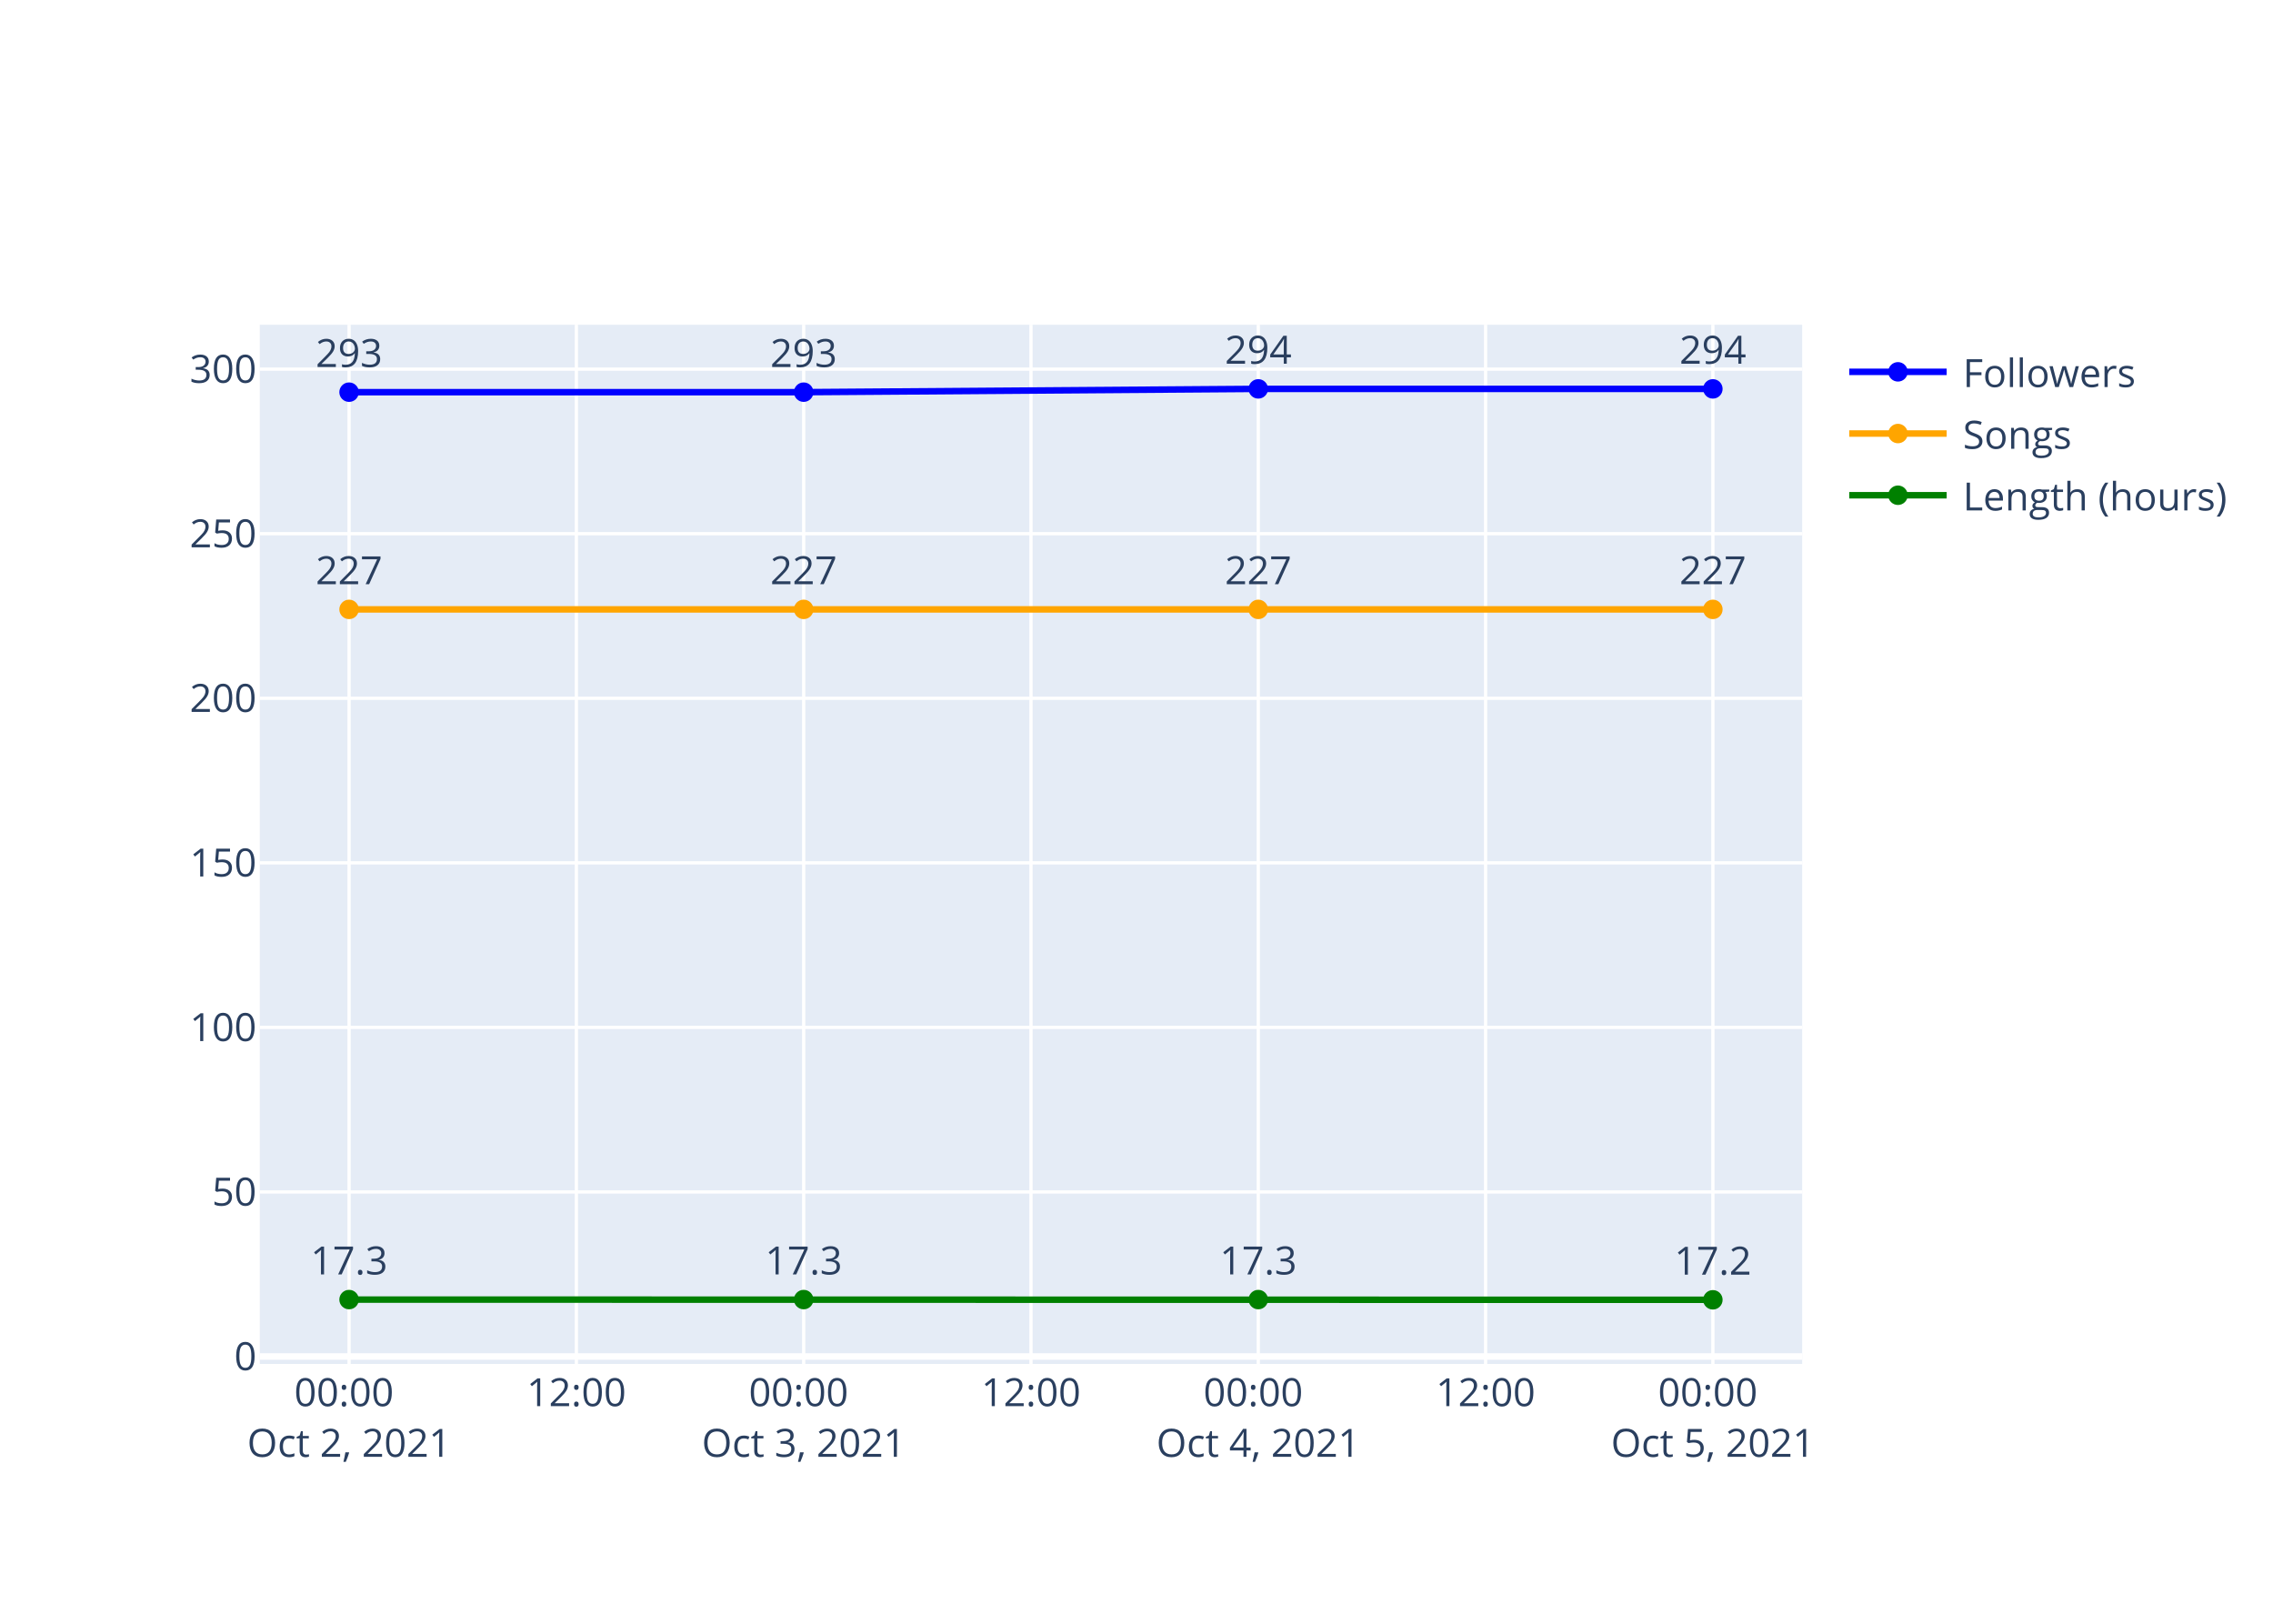
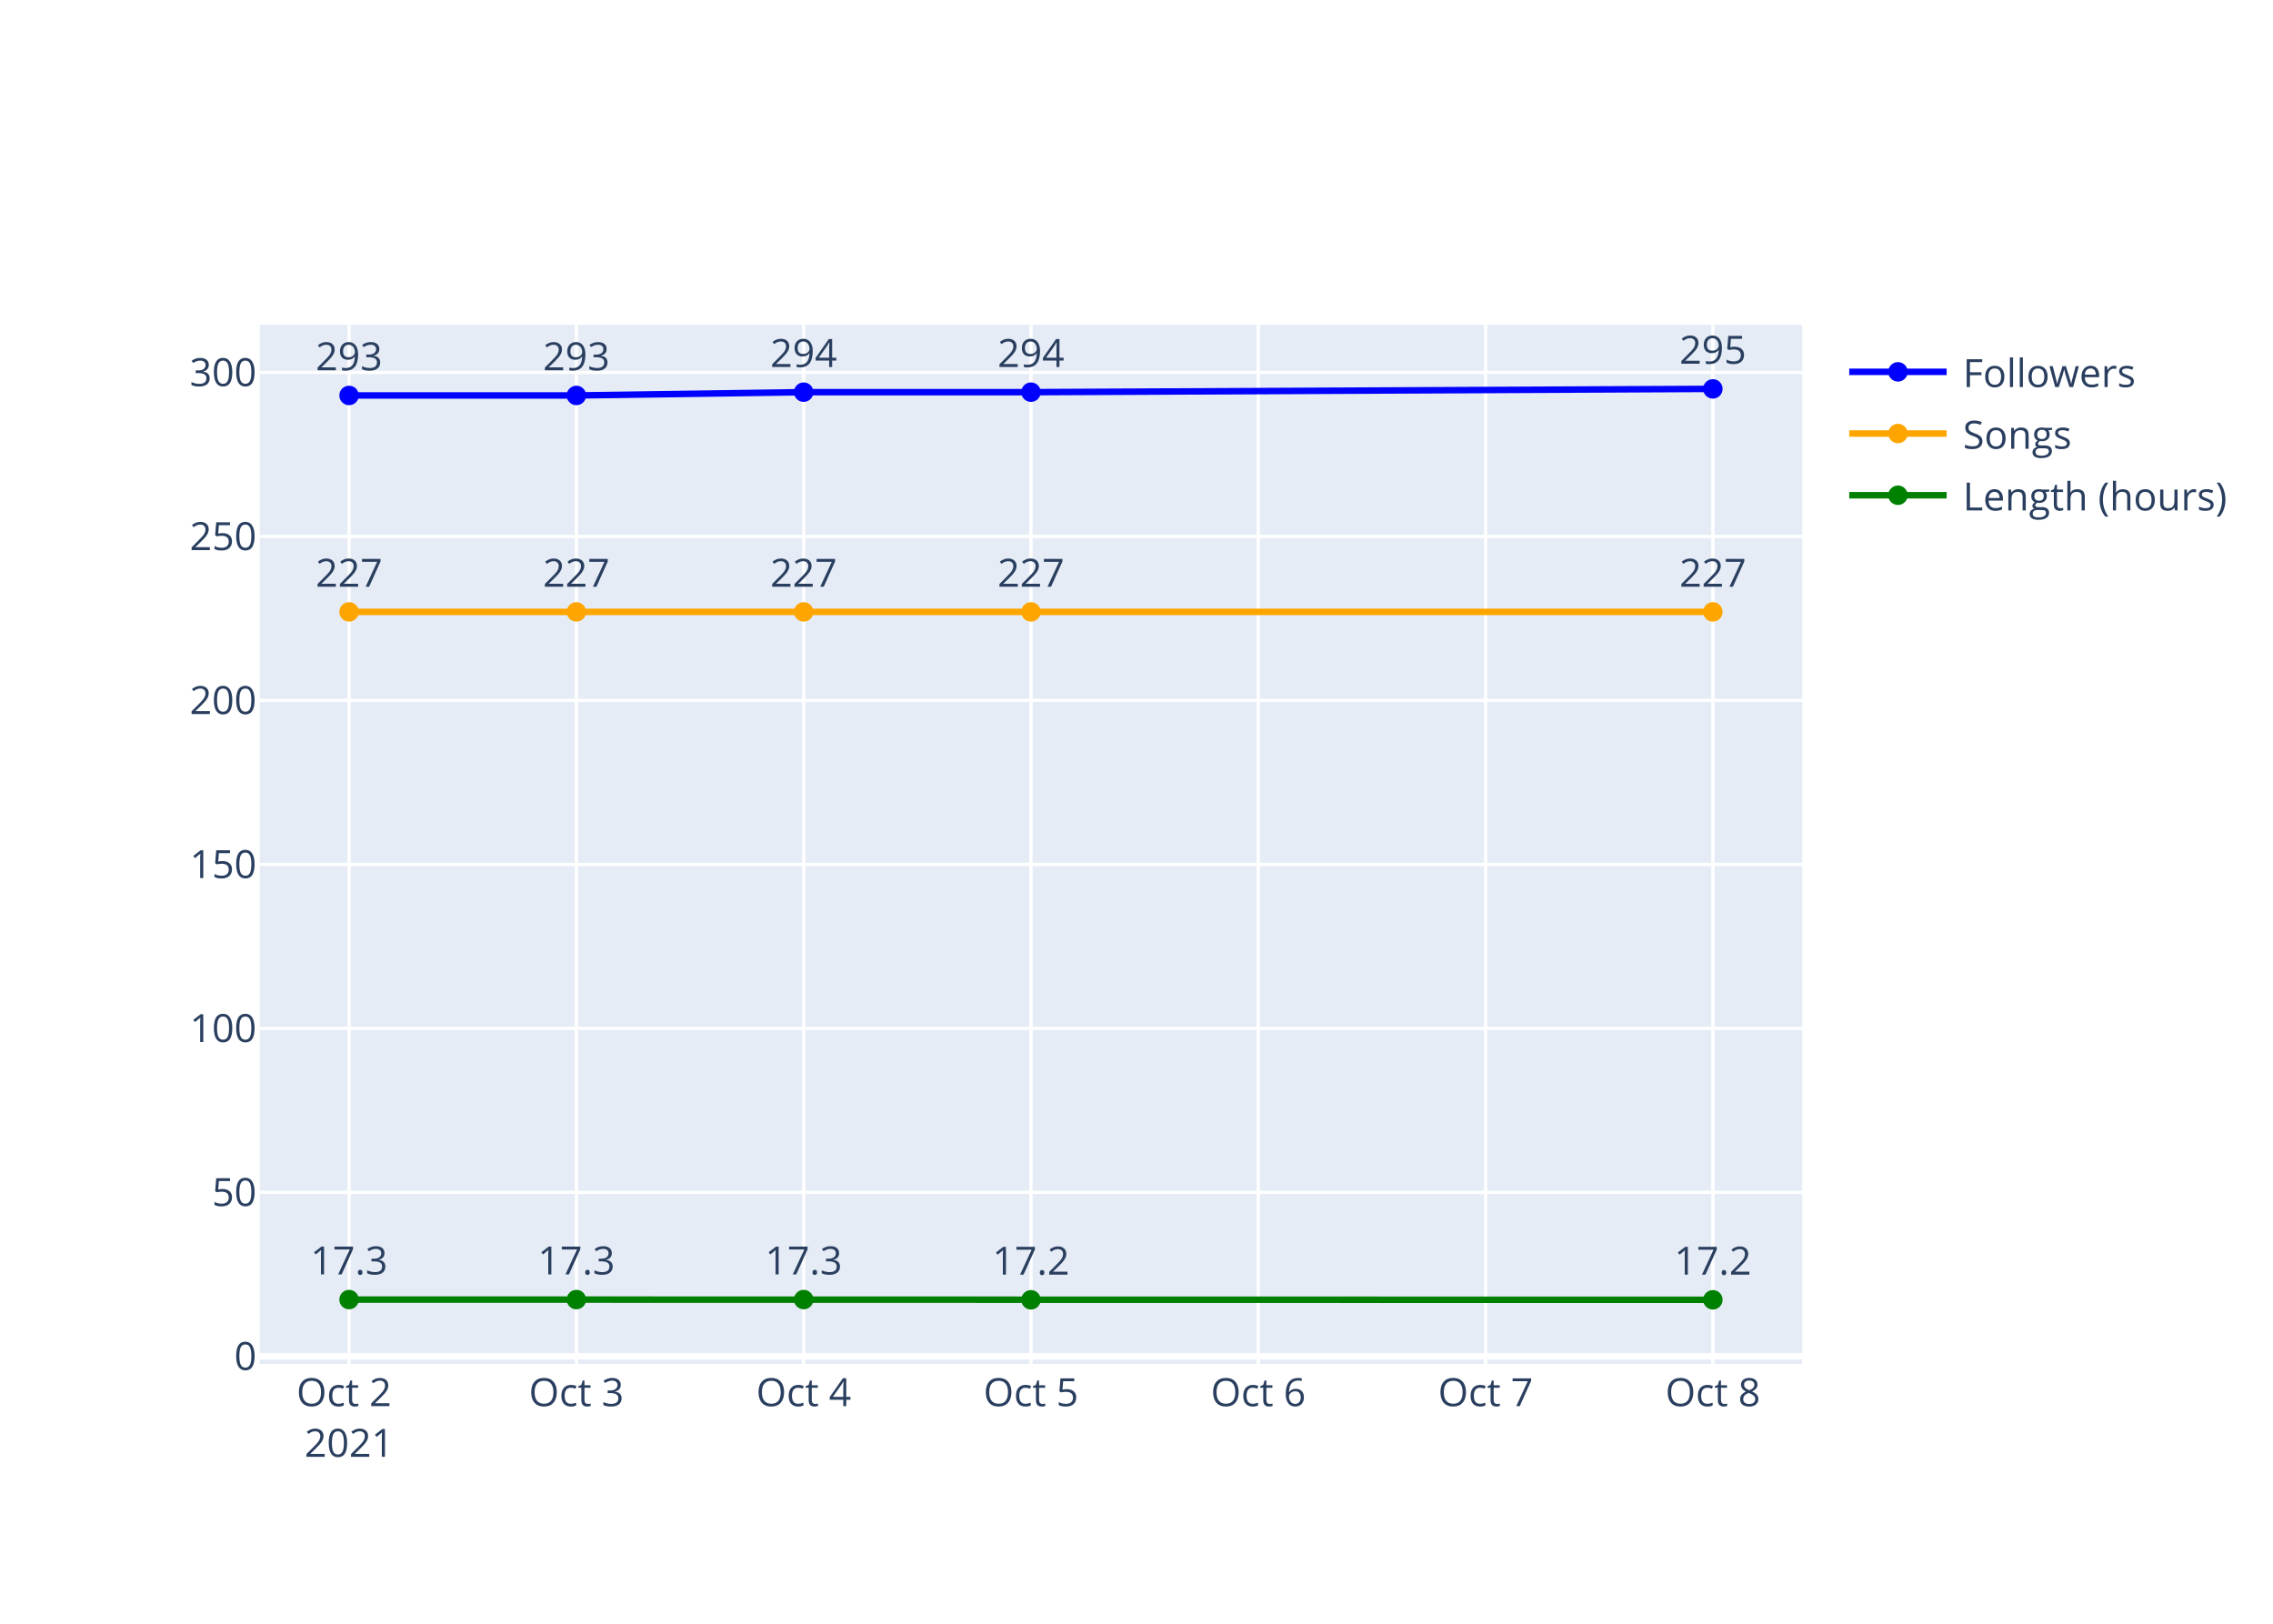
<svg xmlns="http://www.w3.org/2000/svg" class="main-svg" width="700" height="500" style="" viewBox="0 0 700 500">
  <rect x="0" y="0" width="700" height="500" style="fill: rgb(255, 255, 255); fill-opacity: 1;" />
-   <defs id="defs-139ebc">
+   <defs id="defs-01e454">
    <g class="clips">
-       <clipPath id="clip139ebcxyplot" class="plotclip">
+       <clipPath id="clip01e454xyplot" class="plotclip">
        <rect width="475" height="320" />
      </clipPath>
-       <clipPath class="axesclip" id="clip139ebcx">
+       <clipPath class="axesclip" id="clip01e454x">
        <rect x="80" y="0" width="475" height="500" />
      </clipPath>
-       <clipPath class="axesclip" id="clip139ebcy">
+       <clipPath class="axesclip" id="clip01e454y">
        <rect x="0" y="100" width="700" height="320" />
      </clipPath>
-       <clipPath class="axesclip" id="clip139ebcxy">
+       <clipPath class="axesclip" id="clip01e454xy">
        <rect x="80" y="100" width="475" height="320" />
      </clipPath>
    </g>
    <g class="gradients" />
    <g class="patterns" />
  </defs>
  <g class="bglayer">
    <rect class="bg" x="80" y="100" width="475" height="320" style="fill: rgb(229, 236, 246); fill-opacity: 1; stroke-width: 0;" />
  </g>
  <g class="layer-below">
    <g class="imagelayer" />
    <g class="shapelayer" />
  </g>
  <g class="cartesianlayer">
    <g class="subplot xy">
      <g class="layer-subplot">
        <g class="shapelayer" />
        <g class="imagelayer" />
      </g>
      <g class="gridlayer">
        <g class="x">
          <path class="xgrid crisp" transform="translate(107.5,0)" d="M0,100v320" style="stroke: rgb(255, 255, 255); stroke-opacity: 1; stroke-width: 1px;" />
          <path class="xgrid crisp" transform="translate(177.5,0)" d="M0,100v320" style="stroke: rgb(255, 255, 255); stroke-opacity: 1; stroke-width: 1px;" />
          <path class="xgrid crisp" transform="translate(247.5,0)" d="M0,100v320" style="stroke: rgb(255, 255, 255); stroke-opacity: 1; stroke-width: 1px;" />
          <path class="xgrid crisp" transform="translate(317.5,0)" d="M0,100v320" style="stroke: rgb(255, 255, 255); stroke-opacity: 1; stroke-width: 1px;" />
          <path class="xgrid crisp" transform="translate(387.5,0)" d="M0,100v320" style="stroke: rgb(255, 255, 255); stroke-opacity: 1; stroke-width: 1px;" />
          <path class="xgrid crisp" transform="translate(457.5,0)" d="M0,100v320" style="stroke: rgb(255, 255, 255); stroke-opacity: 1; stroke-width: 1px;" />
          <path class="xgrid crisp" transform="translate(527.5,0)" d="M0,100v320" style="stroke: rgb(255, 255, 255); stroke-opacity: 1; stroke-width: 1px;" />
        </g>
        <g class="y">
-           <path class="ygrid crisp" transform="translate(0,367.04)" d="M80,0h475" style="stroke: rgb(255, 255, 255); stroke-opacity: 1; stroke-width: 1px;" />
-           <path class="ygrid crisp" transform="translate(0,316.37)" d="M80,0h475" style="stroke: rgb(255, 255, 255); stroke-opacity: 1; stroke-width: 1px;" />
-           <path class="ygrid crisp" transform="translate(0,265.69)" d="M80,0h475" style="stroke: rgb(255, 255, 255); stroke-opacity: 1; stroke-width: 1px;" />
-           <path class="ygrid crisp" transform="translate(0,215.02)" d="M80,0h475" style="stroke: rgb(255, 255, 255); stroke-opacity: 1; stroke-width: 1px;" />
-           <path class="ygrid crisp" transform="translate(0,164.34)" d="M80,0h475" style="stroke: rgb(255, 255, 255); stroke-opacity: 1; stroke-width: 1px;" />
-           <path class="ygrid crisp" transform="translate(0,113.67)" d="M80,0h475" style="stroke: rgb(255, 255, 255); stroke-opacity: 1; stroke-width: 1px;" />
+           <path class="ygrid crisp" transform="translate(0,367.16)" d="M80,0h475" style="stroke: rgb(255, 255, 255); stroke-opacity: 1; stroke-width: 1px;" />
+           <path class="ygrid crisp" transform="translate(0,316.67)" d="M80,0h475" style="stroke: rgb(255, 255, 255); stroke-opacity: 1; stroke-width: 1px;" />
+           <path class="ygrid crisp" transform="translate(0,266.18)" d="M80,0h475" style="stroke: rgb(255, 255, 255); stroke-opacity: 1; stroke-width: 1px;" />
+           <path class="ygrid crisp" transform="translate(0,215.68)" d="M80,0h475" style="stroke: rgb(255, 255, 255); stroke-opacity: 1; stroke-width: 1px;" />
+           <path class="ygrid crisp" transform="translate(0,165.19)" d="M80,0h475" style="stroke: rgb(255, 255, 255); stroke-opacity: 1; stroke-width: 1px;" />
+           <path class="ygrid crisp" transform="translate(0,114.7)" d="M80,0h475" style="stroke: rgb(255, 255, 255); stroke-opacity: 1; stroke-width: 1px;" />
        </g>
      </g>
      <g class="zerolinelayer">
-         <path class="yzl zl crisp" transform="translate(0,417.71)" d="M80,0h475" style="stroke: rgb(255, 255, 255); stroke-opacity: 1; stroke-width: 2px;" />
+         <path class="yzl zl crisp" transform="translate(0,417.65)" d="M80,0h475" style="stroke: rgb(255, 255, 255); stroke-opacity: 1; stroke-width: 2px;" />
      </g>
      <path class="xlines-below" />
      <path class="ylines-below" />
      <g class="overlines-below" />
      <g class="xaxislayer-below" />
      <g class="yaxislayer-below" />
      <g class="overaxes-below" />
-       <g class="plot" transform="translate(80,100)" clip-path="url(#clip139ebcxyplot)">
+       <g class="plot" transform="translate(80,100)" clip-path="url(#clip01e454xyplot)">
        <g class="scatterlayer mlayer">
-           <g class="trace scatter trace54fc40" style="stroke-miterlimit: 2; opacity: 1;">
+           <g class="trace scatter tracea15169" style="stroke-miterlimit: 2; opacity: 1;">
            <g class="fills" />
            <g class="errorbars" />
            <g class="lines">
-               <path class="js-line" d="M27.5,20.76L167.5,20.76L307.5,19.75L447.5,19.75" style="vector-effect: non-scaling-stroke; fill: none; stroke: rgb(0, 0, 255); stroke-opacity: 1; stroke-width: 2px; opacity: 1;" />
+               <path class="js-line" d="M27.5,21.77L97.5,21.77L167.5,20.76L237.5,20.76L447.5,19.75" style="vector-effect: non-scaling-stroke; fill: none; stroke: rgb(0, 0, 255); stroke-opacity: 1; stroke-width: 2px; opacity: 1;" />
            </g>
            <g class="points">
-               <path class="point" transform="translate(27.5,20.76)" d="M3,0A3,3 0 1,1 0,-3A3,3 0 0,1 3,0Z" style="opacity: 1; stroke-width: 0px; fill: rgb(0, 0, 255); fill-opacity: 1;" />
+               <path class="point" transform="translate(27.5,21.77)" d="M3,0A3,3 0 1,1 0,-3A3,3 0 0,1 3,0Z" style="opacity: 1; stroke-width: 0px; fill: rgb(0, 0, 255); fill-opacity: 1;" />
+               <path class="point" transform="translate(97.5,21.77)" d="M3,0A3,3 0 1,1 0,-3A3,3 0 0,1 3,0Z" style="opacity: 1; stroke-width: 0px; fill: rgb(0, 0, 255); fill-opacity: 1;" />
              <path class="point" transform="translate(167.5,20.76)" d="M3,0A3,3 0 1,1 0,-3A3,3 0 0,1 3,0Z" style="opacity: 1; stroke-width: 0px; fill: rgb(0, 0, 255); fill-opacity: 1;" />
-               <path class="point" transform="translate(307.5,19.75)" d="M3,0A3,3 0 1,1 0,-3A3,3 0 0,1 3,0Z" style="opacity: 1; stroke-width: 0px; fill: rgb(0, 0, 255); fill-opacity: 1;" />
+               <path class="point" transform="translate(237.5,20.76)" d="M3,0A3,3 0 1,1 0,-3A3,3 0 0,1 3,0Z" style="opacity: 1; stroke-width: 0px; fill: rgb(0, 0, 255); fill-opacity: 1;" />
              <path class="point" transform="translate(447.5,19.75)" d="M3,0A3,3 0 1,1 0,-3A3,3 0 0,1 3,0Z" style="opacity: 1; stroke-width: 0px; fill: rgb(0, 0, 255); fill-opacity: 1;" />
            </g>
            <g class="text">
              <g class="textpoint" transform="translate(0,-7.75)">
-                 <text x="27.5" y="20.76" text-anchor="middle" style="font-family: 'Open Sans', verdana, arial, sans-serif; font-size: 12px; fill: rgb(42, 63, 95); fill-opacity: 1; white-space: pre;">293</text>
-               </g>
-               <g class="textpoint" transform="translate(0,-7.75)">
-                 <text x="167.5" y="20.76" text-anchor="middle" style="font-family: 'Open Sans', verdana, arial, sans-serif; font-size: 12px; fill: rgb(42, 63, 95); fill-opacity: 1; white-space: pre;">293</text>
-               </g>
-               <g class="textpoint" transform="translate(0,-7.75)">
-                 <text x="307.5" y="19.75" text-anchor="middle" style="font-family: 'Open Sans', verdana, arial, sans-serif; font-size: 12px; fill: rgb(42, 63, 95); fill-opacity: 1; white-space: pre;">294</text>
-               </g>
-               <g class="textpoint" transform="translate(0,-7.75)">
-                 <text x="447.5" y="19.75" text-anchor="middle" style="font-family: 'Open Sans', verdana, arial, sans-serif; font-size: 12px; fill: rgb(42, 63, 95); fill-opacity: 1; white-space: pre;">294</text>
-               </g>
-             </g>
-           </g>
-           <g class="trace scatter trace4c22ae" style="stroke-miterlimit: 2; opacity: 1;">
+                 <text x="27.5" y="21.77" text-anchor="middle" style="font-family: 'Open Sans', verdana, arial, sans-serif; font-size: 12px; fill: rgb(42, 63, 95); fill-opacity: 1; white-space: pre;">293</text>
+               </g>
+               <g class="textpoint" transform="translate(0,-7.75)">
+                 <text x="97.5" y="21.77" text-anchor="middle" style="font-family: 'Open Sans', verdana, arial, sans-serif; font-size: 12px; fill: rgb(42, 63, 95); fill-opacity: 1; white-space: pre;">293</text>
+               </g>
+               <g class="textpoint" transform="translate(0,-7.75)">
+                 <text x="167.5" y="20.76" text-anchor="middle" style="font-family: 'Open Sans', verdana, arial, sans-serif; font-size: 12px; fill: rgb(42, 63, 95); fill-opacity: 1; white-space: pre;">294</text>
+               </g>
+               <g class="textpoint" transform="translate(0,-7.75)">
+                 <text x="237.5" y="20.76" text-anchor="middle" style="font-family: 'Open Sans', verdana, arial, sans-serif; font-size: 12px; fill: rgb(42, 63, 95); fill-opacity: 1; white-space: pre;">294</text>
+               </g>
+               <g class="textpoint" transform="translate(0,-7.75)">
+                 <text x="447.5" y="19.75" text-anchor="middle" style="font-family: 'Open Sans', verdana, arial, sans-serif; font-size: 12px; fill: rgb(42, 63, 95); fill-opacity: 1; white-space: pre;">295</text>
+               </g>
+             </g>
+           </g>
+           <g class="trace scatter trace4ba43e" style="stroke-miterlimit: 2; opacity: 1;">
            <g class="fills" />
            <g class="errorbars" />
            <g class="lines">
-               <path class="js-line" d="M27.5,87.65L447.5,87.65" style="vector-effect: non-scaling-stroke; fill: none; stroke: rgb(255, 165, 0); stroke-opacity: 1; stroke-width: 2px; opacity: 1;" />
+               <path class="js-line" d="M27.5,88.42L447.5,88.42" style="vector-effect: non-scaling-stroke; fill: none; stroke: rgb(255, 165, 0); stroke-opacity: 1; stroke-width: 2px; opacity: 1;" />
            </g>
            <g class="points">
-               <path class="point" transform="translate(27.5,87.65)" d="M3,0A3,3 0 1,1 0,-3A3,3 0 0,1 3,0Z" style="opacity: 1; stroke-width: 0px; fill: rgb(255, 165, 0); fill-opacity: 1;" />
-               <path class="point" transform="translate(167.5,87.65)" d="M3,0A3,3 0 1,1 0,-3A3,3 0 0,1 3,0Z" style="opacity: 1; stroke-width: 0px; fill: rgb(255, 165, 0); fill-opacity: 1;" />
-               <path class="point" transform="translate(307.5,87.65)" d="M3,0A3,3 0 1,1 0,-3A3,3 0 0,1 3,0Z" style="opacity: 1; stroke-width: 0px; fill: rgb(255, 165, 0); fill-opacity: 1;" />
-               <path class="point" transform="translate(447.5,87.65)" d="M3,0A3,3 0 1,1 0,-3A3,3 0 0,1 3,0Z" style="opacity: 1; stroke-width: 0px; fill: rgb(255, 165, 0); fill-opacity: 1;" />
+               <path class="point" transform="translate(27.5,88.42)" d="M3,0A3,3 0 1,1 0,-3A3,3 0 0,1 3,0Z" style="opacity: 1; stroke-width: 0px; fill: rgb(255, 165, 0); fill-opacity: 1;" />
+               <path class="point" transform="translate(97.5,88.42)" d="M3,0A3,3 0 1,1 0,-3A3,3 0 0,1 3,0Z" style="opacity: 1; stroke-width: 0px; fill: rgb(255, 165, 0); fill-opacity: 1;" />
+               <path class="point" transform="translate(167.5,88.42)" d="M3,0A3,3 0 1,1 0,-3A3,3 0 0,1 3,0Z" style="opacity: 1; stroke-width: 0px; fill: rgb(255, 165, 0); fill-opacity: 1;" />
+               <path class="point" transform="translate(237.5,88.42)" d="M3,0A3,3 0 1,1 0,-3A3,3 0 0,1 3,0Z" style="opacity: 1; stroke-width: 0px; fill: rgb(255, 165, 0); fill-opacity: 1;" />
+               <path class="point" transform="translate(447.5,88.42)" d="M3,0A3,3 0 1,1 0,-3A3,3 0 0,1 3,0Z" style="opacity: 1; stroke-width: 0px; fill: rgb(255, 165, 0); fill-opacity: 1;" />
            </g>
            <g class="text">
              <g class="textpoint" transform="translate(0,-7.75)">
-                 <text x="27.5" y="87.65" text-anchor="middle" style="font-family: 'Open Sans', verdana, arial, sans-serif; font-size: 12px; fill: rgb(42, 63, 95); fill-opacity: 1; white-space: pre;">227</text>
-               </g>
-               <g class="textpoint" transform="translate(0,-7.75)">
-                 <text x="167.5" y="87.65" text-anchor="middle" style="font-family: 'Open Sans', verdana, arial, sans-serif; font-size: 12px; fill: rgb(42, 63, 95); fill-opacity: 1; white-space: pre;">227</text>
-               </g>
-               <g class="textpoint" transform="translate(0,-7.75)">
-                 <text x="307.5" y="87.65" text-anchor="middle" style="font-family: 'Open Sans', verdana, arial, sans-serif; font-size: 12px; fill: rgb(42, 63, 95); fill-opacity: 1; white-space: pre;">227</text>
-               </g>
-               <g class="textpoint" transform="translate(0,-7.75)">
-                 <text x="447.5" y="87.65" text-anchor="middle" style="font-family: 'Open Sans', verdana, arial, sans-serif; font-size: 12px; fill: rgb(42, 63, 95); fill-opacity: 1; white-space: pre;">227</text>
-               </g>
-             </g>
-           </g>
-           <g class="trace scatter trace9c24c2" style="stroke-miterlimit: 2; opacity: 1;">
+                 <text x="27.5" y="88.42" text-anchor="middle" style="font-family: 'Open Sans', verdana, arial, sans-serif; font-size: 12px; fill: rgb(42, 63, 95); fill-opacity: 1; white-space: pre;">227</text>
+               </g>
+               <g class="textpoint" transform="translate(0,-7.75)">
+                 <text x="97.5" y="88.42" text-anchor="middle" style="font-family: 'Open Sans', verdana, arial, sans-serif; font-size: 12px; fill: rgb(42, 63, 95); fill-opacity: 1; white-space: pre;">227</text>
+               </g>
+               <g class="textpoint" transform="translate(0,-7.75)">
+                 <text x="167.5" y="88.42" text-anchor="middle" style="font-family: 'Open Sans', verdana, arial, sans-serif; font-size: 12px; fill: rgb(42, 63, 95); fill-opacity: 1; white-space: pre;">227</text>
+               </g>
+               <g class="textpoint" transform="translate(0,-7.75)">
+                 <text x="237.5" y="88.42" text-anchor="middle" style="font-family: 'Open Sans', verdana, arial, sans-serif; font-size: 12px; fill: rgb(42, 63, 95); fill-opacity: 1; white-space: pre;">227</text>
+               </g>
+               <g class="textpoint" transform="translate(0,-7.75)">
+                 <text x="447.5" y="88.42" text-anchor="middle" style="font-family: 'Open Sans', verdana, arial, sans-serif; font-size: 12px; fill: rgb(42, 63, 95); fill-opacity: 1; white-space: pre;">227</text>
+               </g>
+             </g>
+           </g>
+           <g class="trace scatter traceb2b3a3" style="stroke-miterlimit: 2; opacity: 1;">
            <g class="fills" />
            <g class="errorbars" />
            <g class="lines">
              <path class="js-line" d="M27.5,300.18L447.5,300.25" style="vector-effect: non-scaling-stroke; fill: none; stroke: rgb(0, 128, 0); stroke-opacity: 1; stroke-width: 2px; opacity: 1;" />
            </g>
            <g class="points">
              <path class="point" transform="translate(27.5,300.18)" d="M3,0A3,3 0 1,1 0,-3A3,3 0 0,1 3,0Z" style="opacity: 1; stroke-width: 0px; fill: rgb(0, 128, 0); fill-opacity: 1;" />
+               <path class="point" transform="translate(97.5,300.18)" d="M3,0A3,3 0 1,1 0,-3A3,3 0 0,1 3,0Z" style="opacity: 1; stroke-width: 0px; fill: rgb(0, 128, 0); fill-opacity: 1;" />
              <path class="point" transform="translate(167.5,300.18)" d="M3,0A3,3 0 1,1 0,-3A3,3 0 0,1 3,0Z" style="opacity: 1; stroke-width: 0px; fill: rgb(0, 128, 0); fill-opacity: 1;" />
-               <path class="point" transform="translate(307.5,300.18)" d="M3,0A3,3 0 1,1 0,-3A3,3 0 0,1 3,0Z" style="opacity: 1; stroke-width: 0px; fill: rgb(0, 128, 0); fill-opacity: 1;" />
+               <path class="point" transform="translate(237.5,300.25)" d="M3,0A3,3 0 1,1 0,-3A3,3 0 0,1 3,0Z" style="opacity: 1; stroke-width: 0px; fill: rgb(0, 128, 0); fill-opacity: 1;" />
              <path class="point" transform="translate(447.5,300.25)" d="M3,0A3,3 0 1,1 0,-3A3,3 0 0,1 3,0Z" style="opacity: 1; stroke-width: 0px; fill: rgb(0, 128, 0); fill-opacity: 1;" />
            </g>
            <g class="text">
              <g class="textpoint" transform="translate(0,-7.75)">
                <text x="27.5" y="300.18" text-anchor="middle" style="font-family: 'Open Sans', verdana, arial, sans-serif; font-size: 12px; fill: rgb(42, 63, 95); fill-opacity: 1; white-space: pre;">17.3</text>
              </g>
              <g class="textpoint" transform="translate(0,-7.75)">
+                 <text x="97.5" y="300.18" text-anchor="middle" style="font-family: 'Open Sans', verdana, arial, sans-serif; font-size: 12px; fill: rgb(42, 63, 95); fill-opacity: 1; white-space: pre;">17.3</text>
+               </g>
+               <g class="textpoint" transform="translate(0,-7.75)">
                <text x="167.5" y="300.18" text-anchor="middle" style="font-family: 'Open Sans', verdana, arial, sans-serif; font-size: 12px; fill: rgb(42, 63, 95); fill-opacity: 1; white-space: pre;">17.3</text>
              </g>
              <g class="textpoint" transform="translate(0,-7.75)">
-                 <text x="307.5" y="300.18" text-anchor="middle" style="font-family: 'Open Sans', verdana, arial, sans-serif; font-size: 12px; fill: rgb(42, 63, 95); fill-opacity: 1; white-space: pre;">17.3</text>
+                 <text x="237.5" y="300.25" text-anchor="middle" style="font-family: 'Open Sans', verdana, arial, sans-serif; font-size: 12px; fill: rgb(42, 63, 95); fill-opacity: 1; white-space: pre;">17.2</text>
              </g>
              <g class="textpoint" transform="translate(0,-7.75)">
                <text x="447.5" y="300.25" text-anchor="middle" style="font-family: 'Open Sans', verdana, arial, sans-serif; font-size: 12px; fill: rgb(42, 63, 95); fill-opacity: 1; white-space: pre;">17.2</text>
              </g>
            </g>
          </g>
        </g>
      </g>
      <g class="overplot" />
      <path class="xlines-above crisp" d="M0,0" style="fill: none;" />
      <path class="ylines-above crisp" d="M0,0" style="fill: none;" />
      <g class="overlines-above" />
      <g class="xaxislayer-above">
        <g class="xtick">
          <text text-anchor="middle" x="0" y="433" transform="translate(107.5,0)" style="font-family: 'Open Sans', verdana, arial, sans-serif; font-size: 12px; fill: rgb(42, 63, 95); fill-opacity: 1; white-space: pre; opacity: 1;">
-             <tspan class="line" dy="0em" x="0" y="433">00:00</tspan>
-             <tspan class="line" dy="1.3em" x="0" y="433">Oct 2, 2021</tspan>
+             <tspan class="line" dy="0em" x="0" y="433">Oct 2</tspan>
+             <tspan class="line" dy="1.3em" x="0" y="433">2021</tspan>
          </text>
        </g>
        <g class="xtick">
-           <text text-anchor="middle" x="0" y="433" style="font-family: 'Open Sans', verdana, arial, sans-serif; font-size: 12px; fill: rgb(42, 63, 95); fill-opacity: 1; white-space: pre; opacity: 1;" transform="translate(177.5,0)">12:00</text>
-         </g>
-         <g class="xtick">
-           <text text-anchor="middle" x="0" y="433" style="font-family: 'Open Sans', verdana, arial, sans-serif; font-size: 12px; fill: rgb(42, 63, 95); fill-opacity: 1; white-space: pre; opacity: 1;" transform="translate(247.5,0)">
-             <tspan class="line" dy="0em" x="0" y="433">00:00</tspan>
-             <tspan class="line" dy="1.3em" x="0" y="433">Oct 3, 2021</tspan>
-           </text>
-         </g>
-         <g class="xtick">
-           <text text-anchor="middle" x="0" y="433" style="font-family: 'Open Sans', verdana, arial, sans-serif; font-size: 12px; fill: rgb(42, 63, 95); fill-opacity: 1; white-space: pre; opacity: 1;" transform="translate(317.5,0)">12:00</text>
-         </g>
-         <g class="xtick">
-           <text text-anchor="middle" x="0" y="433" style="font-family: 'Open Sans', verdana, arial, sans-serif; font-size: 12px; fill: rgb(42, 63, 95); fill-opacity: 1; white-space: pre; opacity: 1;" transform="translate(387.5,0)">
-             <tspan class="line" dy="0em" x="0" y="433">00:00</tspan>
-             <tspan class="line" dy="1.3em" x="0" y="433">Oct 4, 2021</tspan>
-           </text>
-         </g>
-         <g class="xtick">
-           <text text-anchor="middle" x="0" y="433" style="font-family: 'Open Sans', verdana, arial, sans-serif; font-size: 12px; fill: rgb(42, 63, 95); fill-opacity: 1; white-space: pre; opacity: 1;" transform="translate(457.5,0)">12:00</text>
-         </g>
-         <g class="xtick">
-           <text text-anchor="middle" x="0" y="433" style="font-family: 'Open Sans', verdana, arial, sans-serif; font-size: 12px; fill: rgb(42, 63, 95); fill-opacity: 1; white-space: pre; opacity: 1;" transform="translate(527.5,0)">
-             <tspan class="line" dy="0em" x="0" y="433">00:00</tspan>
-             <tspan class="line" dy="1.3em" x="0" y="433">Oct 5, 2021</tspan>
-           </text>
+           <text text-anchor="middle" x="0" y="433" style="font-family: 'Open Sans', verdana, arial, sans-serif; font-size: 12px; fill: rgb(42, 63, 95); fill-opacity: 1; white-space: pre; opacity: 1;" transform="translate(177.5,0)">Oct 3</text>
+         </g>
+         <g class="xtick">
+           <text text-anchor="middle" x="0" y="433" style="font-family: 'Open Sans', verdana, arial, sans-serif; font-size: 12px; fill: rgb(42, 63, 95); fill-opacity: 1; white-space: pre; opacity: 1;" transform="translate(247.5,0)">Oct 4</text>
+         </g>
+         <g class="xtick">
+           <text text-anchor="middle" x="0" y="433" style="font-family: 'Open Sans', verdana, arial, sans-serif; font-size: 12px; fill: rgb(42, 63, 95); fill-opacity: 1; white-space: pre; opacity: 1;" transform="translate(317.5,0)">Oct 5</text>
+         </g>
+         <g class="xtick">
+           <text text-anchor="middle" x="0" y="433" style="font-family: 'Open Sans', verdana, arial, sans-serif; font-size: 12px; fill: rgb(42, 63, 95); fill-opacity: 1; white-space: pre; opacity: 1;" transform="translate(387.5,0)">Oct 6</text>
+         </g>
+         <g class="xtick">
+           <text text-anchor="middle" x="0" y="433" style="font-family: 'Open Sans', verdana, arial, sans-serif; font-size: 12px; fill: rgb(42, 63, 95); fill-opacity: 1; white-space: pre; opacity: 1;" transform="translate(457.5,0)">Oct 7</text>
+         </g>
+         <g class="xtick">
+           <text text-anchor="middle" x="0" y="433" style="font-family: 'Open Sans', verdana, arial, sans-serif; font-size: 12px; fill: rgb(42, 63, 95); fill-opacity: 1; white-space: pre; opacity: 1;" transform="translate(527.5,0)">Oct 8</text>
        </g>
      </g>
      <g class="yaxislayer-above">
        <g class="ytick">
-           <text text-anchor="end" x="79" y="4.2" transform="translate(0,417.71)" style="font-family: 'Open Sans', verdana, arial, sans-serif; font-size: 12px; fill: rgb(42, 63, 95); fill-opacity: 1; white-space: pre; opacity: 1;">0</text>
-         </g>
-         <g class="ytick">
-           <text text-anchor="end" x="79" y="4.2" style="font-family: 'Open Sans', verdana, arial, sans-serif; font-size: 12px; fill: rgb(42, 63, 95); fill-opacity: 1; white-space: pre; opacity: 1;" transform="translate(0,367.04)">50</text>
-         </g>
-         <g class="ytick">
-           <text text-anchor="end" x="79" y="4.2" style="font-family: 'Open Sans', verdana, arial, sans-serif; font-size: 12px; fill: rgb(42, 63, 95); fill-opacity: 1; white-space: pre; opacity: 1;" transform="translate(0,316.37)">100</text>
-         </g>
-         <g class="ytick">
-           <text text-anchor="end" x="79" y="4.2" style="font-family: 'Open Sans', verdana, arial, sans-serif; font-size: 12px; fill: rgb(42, 63, 95); fill-opacity: 1; white-space: pre; opacity: 1;" transform="translate(0,265.69)">150</text>
-         </g>
-         <g class="ytick">
-           <text text-anchor="end" x="79" y="4.2" style="font-family: 'Open Sans', verdana, arial, sans-serif; font-size: 12px; fill: rgb(42, 63, 95); fill-opacity: 1; white-space: pre; opacity: 1;" transform="translate(0,215.02)">200</text>
-         </g>
-         <g class="ytick">
-           <text text-anchor="end" x="79" y="4.2" style="font-family: 'Open Sans', verdana, arial, sans-serif; font-size: 12px; fill: rgb(42, 63, 95); fill-opacity: 1; white-space: pre; opacity: 1;" transform="translate(0,164.34)">250</text>
-         </g>
-         <g class="ytick">
-           <text text-anchor="end" x="79" y="4.2" style="font-family: 'Open Sans', verdana, arial, sans-serif; font-size: 12px; fill: rgb(42, 63, 95); fill-opacity: 1; white-space: pre; opacity: 1;" transform="translate(0,113.67)">300</text>
+           <text text-anchor="end" x="79" y="4.2" transform="translate(0,417.65)" style="font-family: 'Open Sans', verdana, arial, sans-serif; font-size: 12px; fill: rgb(42, 63, 95); fill-opacity: 1; white-space: pre; opacity: 1;">0</text>
+         </g>
+         <g class="ytick">
+           <text text-anchor="end" x="79" y="4.2" style="font-family: 'Open Sans', verdana, arial, sans-serif; font-size: 12px; fill: rgb(42, 63, 95); fill-opacity: 1; white-space: pre; opacity: 1;" transform="translate(0,367.16)">50</text>
+         </g>
+         <g class="ytick">
+           <text text-anchor="end" x="79" y="4.2" style="font-family: 'Open Sans', verdana, arial, sans-serif; font-size: 12px; fill: rgb(42, 63, 95); fill-opacity: 1; white-space: pre; opacity: 1;" transform="translate(0,316.67)">100</text>
+         </g>
+         <g class="ytick">
+           <text text-anchor="end" x="79" y="4.2" style="font-family: 'Open Sans', verdana, arial, sans-serif; font-size: 12px; fill: rgb(42, 63, 95); fill-opacity: 1; white-space: pre; opacity: 1;" transform="translate(0,266.18)">150</text>
+         </g>
+         <g class="ytick">
+           <text text-anchor="end" x="79" y="4.2" style="font-family: 'Open Sans', verdana, arial, sans-serif; font-size: 12px; fill: rgb(42, 63, 95); fill-opacity: 1; white-space: pre; opacity: 1;" transform="translate(0,215.68)">200</text>
+         </g>
+         <g class="ytick">
+           <text text-anchor="end" x="79" y="4.2" style="font-family: 'Open Sans', verdana, arial, sans-serif; font-size: 12px; fill: rgb(42, 63, 95); fill-opacity: 1; white-space: pre; opacity: 1;" transform="translate(0,165.19)">250</text>
+         </g>
+         <g class="ytick">
+           <text text-anchor="end" x="79" y="4.2" style="font-family: 'Open Sans', verdana, arial, sans-serif; font-size: 12px; fill: rgb(42, 63, 95); fill-opacity: 1; white-space: pre; opacity: 1;" transform="translate(0,114.7)">300</text>
        </g>
      </g>
      <g class="overaxes-above" />
    </g>
  </g>
  <g class="polarlayer" />
  <g class="ternarylayer" />
  <g class="geolayer" />
  <g class="funnelarealayer" />
  <g class="pielayer" />
  <g class="iciclelayer" />
  <g class="treemaplayer" />
  <g class="sunburstlayer" />
  <g class="glimages" />
-   <defs id="topdefs-139ebc">
+   <defs id="topdefs-01e454">
    <g class="clips" />
-     <clipPath id="legend139ebc">
+     <clipPath id="legend01e454">
      <rect width="124" height="67" x="0" y="0" />
    </clipPath>
  </defs>
  <g class="layer-above">
    <g class="imagelayer" />
    <g class="shapelayer" />
  </g>
  <g class="infolayer">
    <g class="legend" pointer-events="all" transform="translate(564.5,100)">
      <rect class="bg" shape-rendering="crispEdges" style="stroke: rgb(68, 68, 68); stroke-opacity: 1; fill: rgb(255, 255, 255); fill-opacity: 1; stroke-width: 0px;" width="124" height="67" x="0" y="0" />
-       <g class="scrollbox" transform="" clip-path="url(#legend139ebc)">
+       <g class="scrollbox" transform="" clip-path="url(#legend01e454)">
        <g class="groups">
          <g class="traces" transform="translate(0,14.5)" style="opacity: 1;">
            <text class="legendtext" text-anchor="start" x="40" y="4.68" style="font-family: 'Open Sans', verdana, arial, sans-serif; font-size: 12px; fill: rgb(42, 63, 95); fill-opacity: 1; white-space: pre;">Followers</text>
            <g class="layers" style="opacity: 1;">
              <g class="legendfill" />
              <g class="legendlines">
                <path class="js-line" d="M5,0h30" style="fill: none; stroke: rgb(0, 0, 255); stroke-opacity: 1; stroke-width: 2px;" />
              </g>
              <g class="legendsymbols">
                <g class="legendpoints">
                  <path class="scatterpts" transform="translate(20,0)" d="M3,0A3,3 0 1,1 0,-3A3,3 0 0,1 3,0Z" style="opacity: 1; stroke-width: 0px; fill: rgb(0, 0, 255); fill-opacity: 1;" />
                </g>
              </g>
            </g>
            <rect class="legendtoggle" x="0" y="-9.5" width="118.062" height="19" style="fill: rgb(0, 0, 0); fill-opacity: 0;" />
          </g>
          <g class="traces" transform="translate(0,33.5)" style="opacity: 1;">
            <text class="legendtext" text-anchor="start" x="40" y="4.68" style="font-family: 'Open Sans', verdana, arial, sans-serif; font-size: 12px; fill: rgb(42, 63, 95); fill-opacity: 1; white-space: pre;">Songs</text>
            <g class="layers" style="opacity: 1;">
              <g class="legendfill" />
              <g class="legendlines">
                <path class="js-line" d="M5,0h30" style="fill: none; stroke: rgb(255, 165, 0); stroke-opacity: 1; stroke-width: 2px;" />
              </g>
              <g class="legendsymbols">
                <g class="legendpoints">
                  <path class="scatterpts" transform="translate(20,0)" d="M3,0A3,3 0 1,1 0,-3A3,3 0 0,1 3,0Z" style="opacity: 1; stroke-width: 0px; fill: rgb(255, 165, 0); fill-opacity: 1;" />
                </g>
              </g>
            </g>
            <rect class="legendtoggle" x="0" y="-9.5" width="118.062" height="19" style="fill: rgb(0, 0, 0); fill-opacity: 0;" />
          </g>
          <g class="traces" transform="translate(0,52.5)" style="opacity: 1;">
            <text class="legendtext" text-anchor="start" x="40" y="4.68" style="font-family: 'Open Sans', verdana, arial, sans-serif; font-size: 12px; fill: rgb(42, 63, 95); fill-opacity: 1; white-space: pre;">Length (hours)</text>
            <g class="layers" style="opacity: 1;">
              <g class="legendfill" />
              <g class="legendlines">
                <path class="js-line" d="M5,0h30" style="fill: none; stroke: rgb(0, 128, 0); stroke-opacity: 1; stroke-width: 2px;" />
              </g>
              <g class="legendsymbols">
                <g class="legendpoints">
                  <path class="scatterpts" transform="translate(20,0)" d="M3,0A3,3 0 1,1 0,-3A3,3 0 0,1 3,0Z" style="opacity: 1; stroke-width: 0px; fill: rgb(0, 128, 0); fill-opacity: 1;" />
                </g>
              </g>
            </g>
            <rect class="legendtoggle" x="0" y="-9.5" width="118.062" height="19" style="fill: rgb(0, 0, 0); fill-opacity: 0;" />
          </g>
        </g>
      </g>
      <rect class="scrollbar" rx="20" ry="3" width="0" height="0" style="fill: rgb(128, 139, 164); fill-opacity: 1;" x="0" y="0" />
    </g>
    <g class="g-gtitle" />
    <g class="g-xtitle" />
    <g class="g-ytitle" />
  </g>
</svg>
